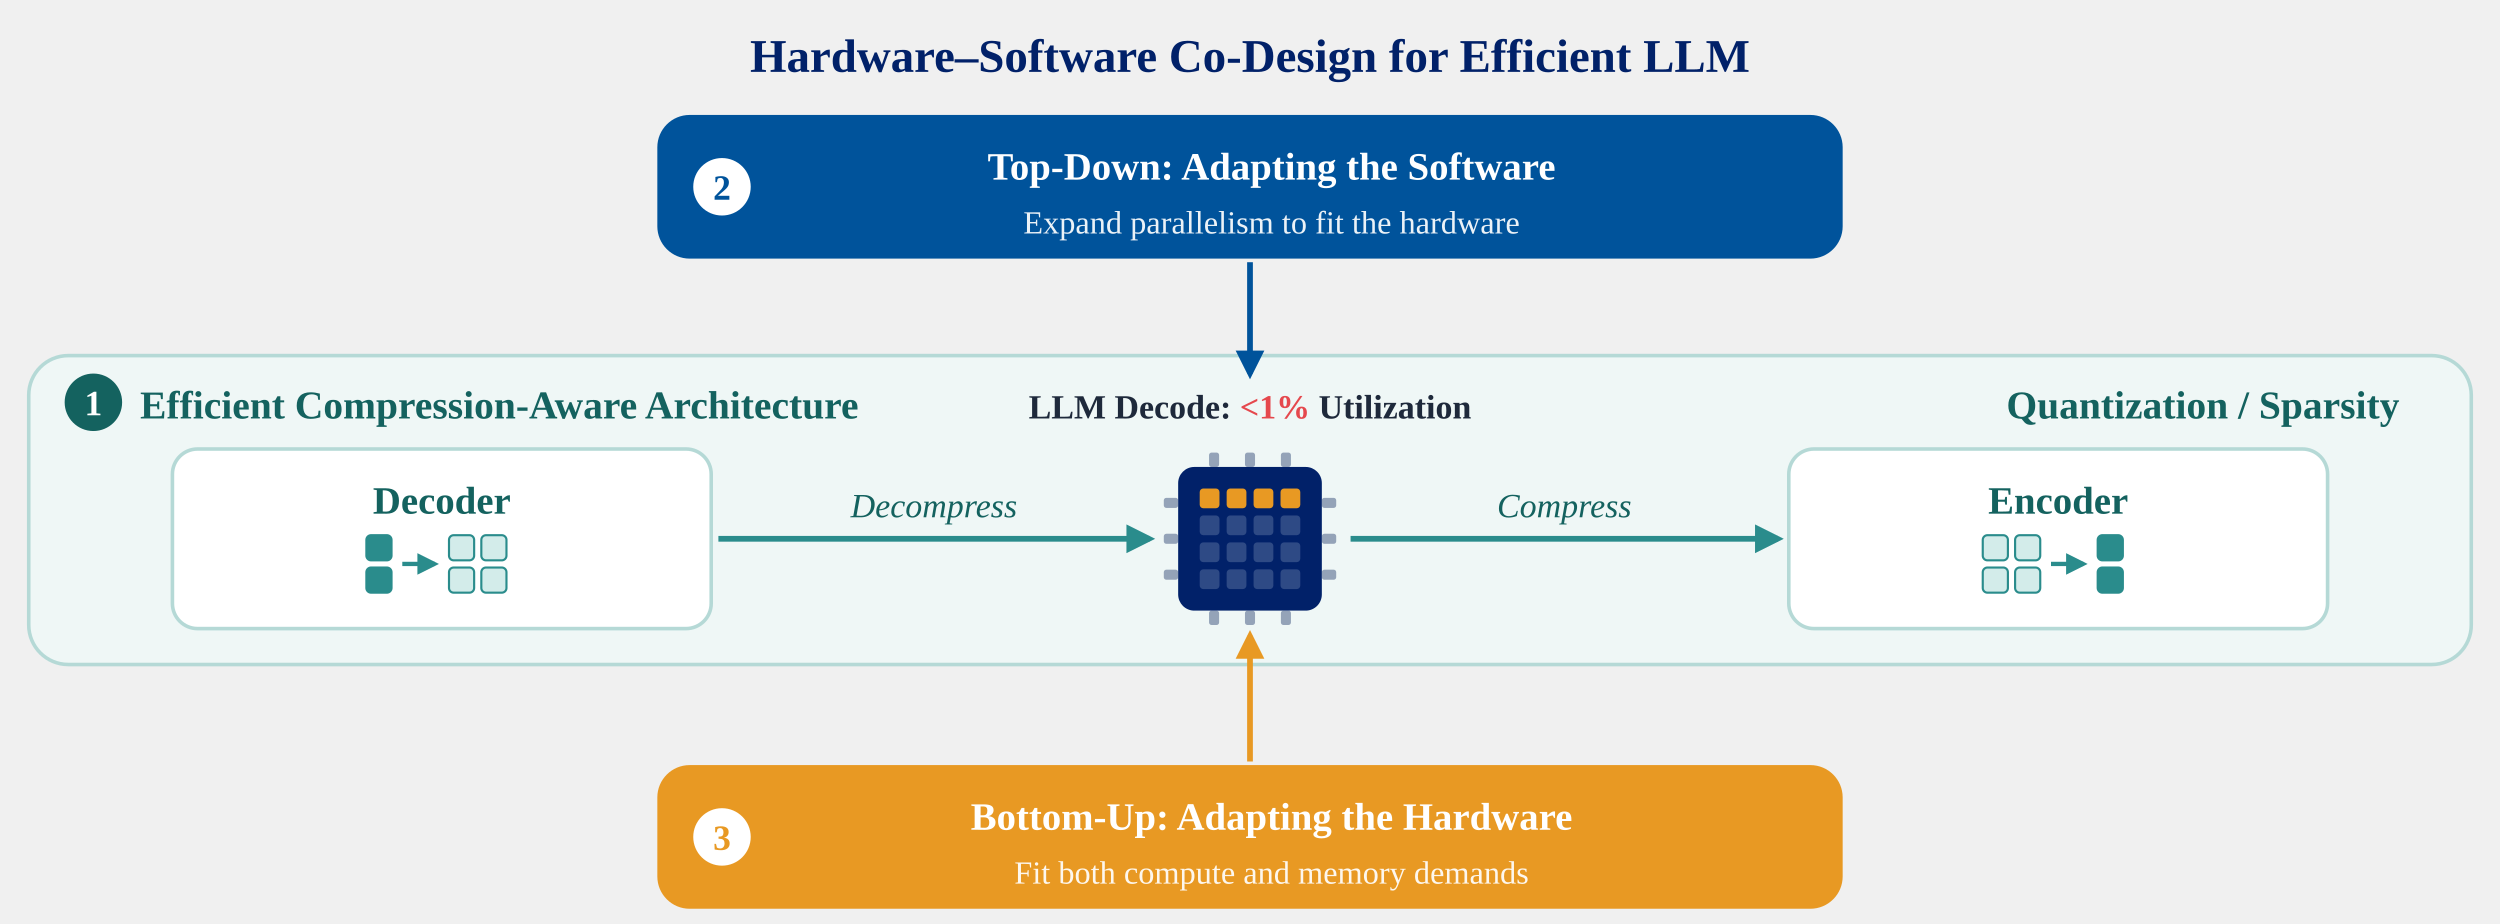
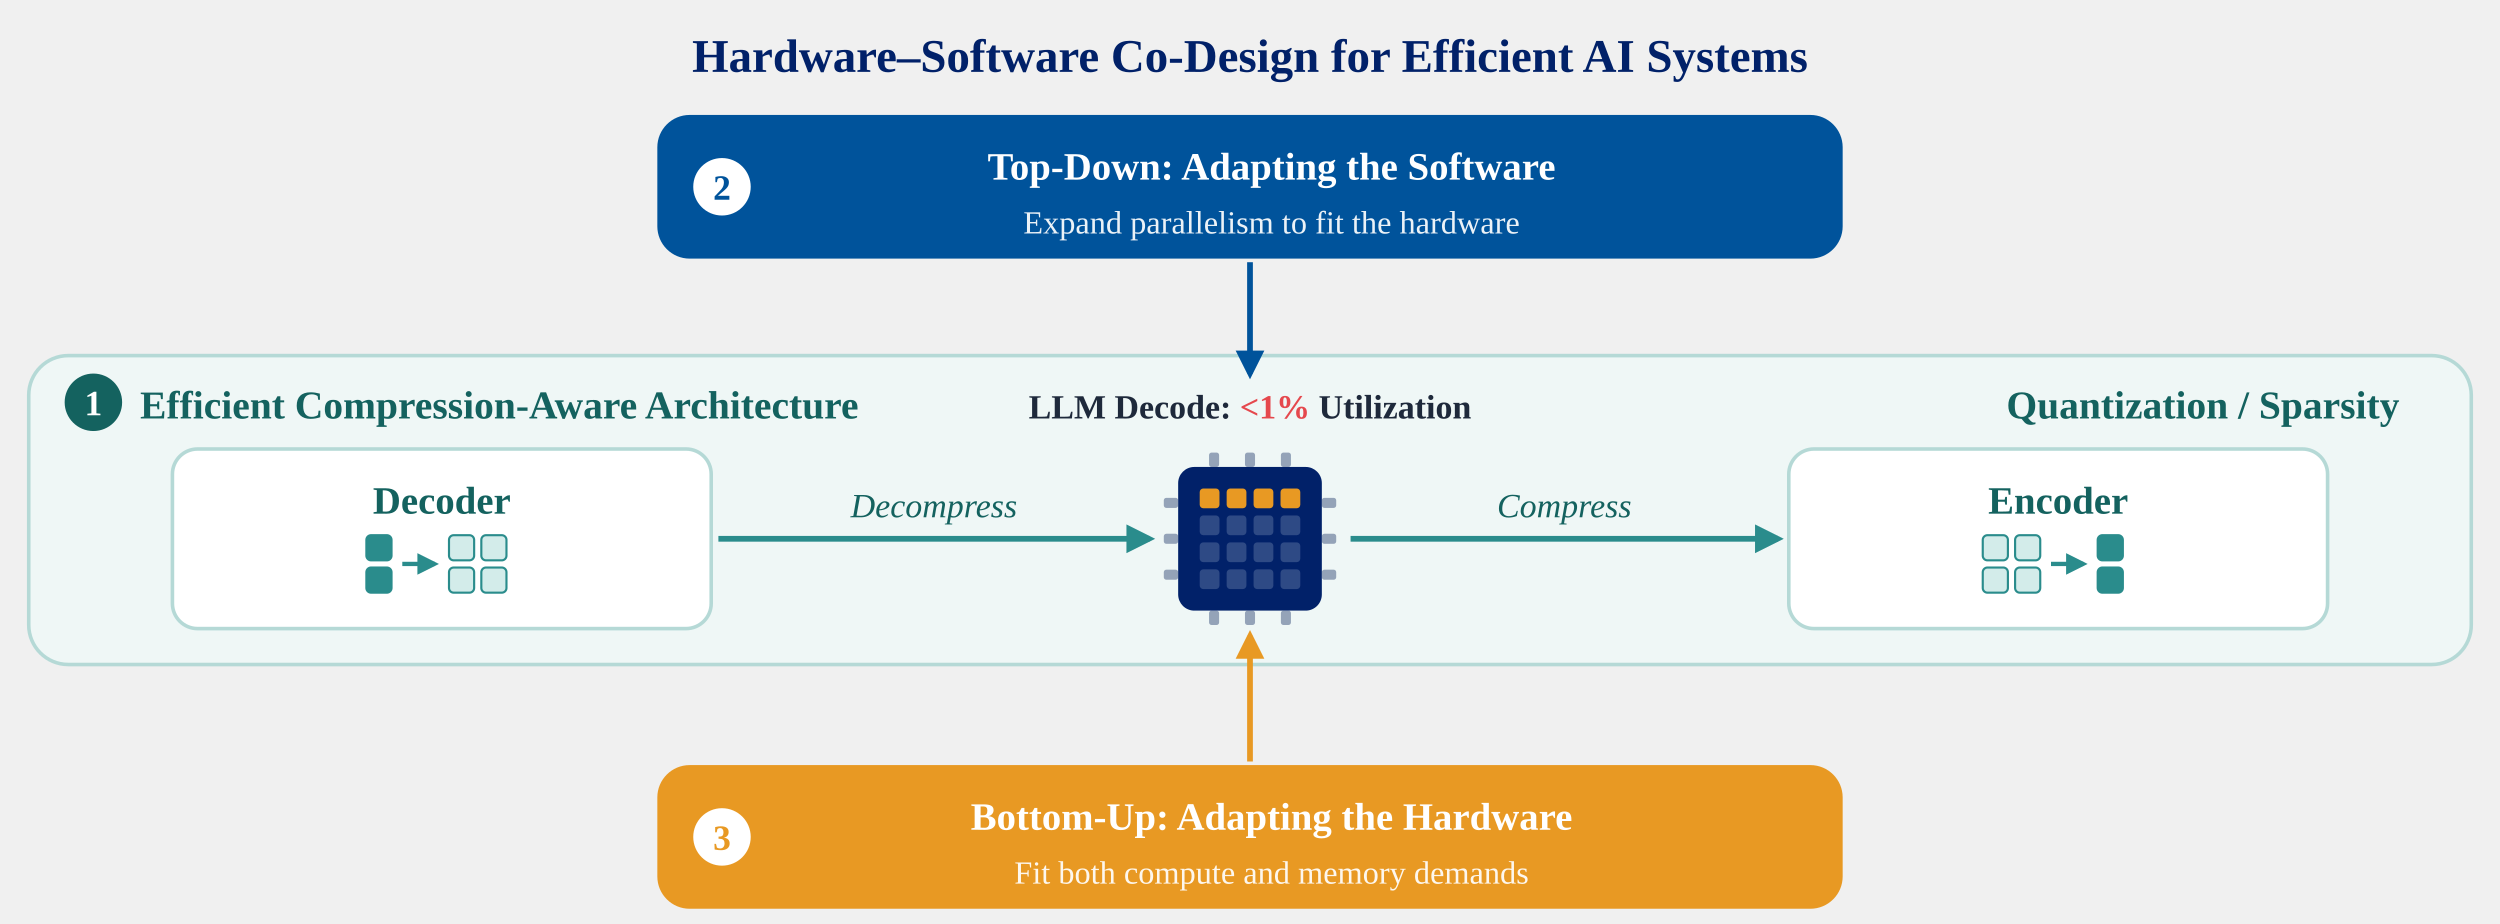
- <svg xmlns="http://www.w3.org/2000/svg" viewBox="52 0 696 257" style="width:100%;height:auto;display:block;font-family:inherit" role="img" aria-label="Research overview: Hardware–Software Co-Design for Efficient LLM">
+ <svg xmlns="http://www.w3.org/2000/svg" viewBox="52 0 696 257" style="width:100%;height:auto;display:block;font-family:inherit" role="img" aria-label="Research overview: Hardware–Software Co-Design for Efficient AI Systems">
  <defs>
    <marker id="m1" viewBox="0 0 10 10" refX="8" refY="5" markerWidth="5" markerHeight="5" orient="auto">
      <path d="M0,0 L10,5 L0,10 z" fill="#2A8C8C" />
    </marker>
    <marker id="m2" viewBox="0 0 10 10" refX="8" refY="5" markerWidth="5" markerHeight="5" orient="auto">
      <path d="M0,0 L10,5 L0,10 z" fill="#00539B" />
    </marker>
    <marker id="m3" viewBox="0 0 10 10" refX="8" refY="5" markerWidth="5" markerHeight="5" orient="auto">
      <path d="M0,0 L10,5 L0,10 z" fill="#E89923" />
    </marker>
  </defs>
-   <text x="400.0" y="20" text-anchor="middle" font-size="13.05" font-weight="700" fill="#012169">Hardware–Software Co-Design for Efficient LLM</text>
+   <text x="400.0" y="20" text-anchor="middle" font-size="13.05" font-weight="700" fill="#012169">Hardware–Software Co-Design for Efficient AI Systems</text>
  <g transform="translate(0,28)">
    <rect x="60" y="71" width="680" height="86" rx="11" fill="#EFF7F6" stroke="#B5D9D6" />
    <circle cx="78" cy="84" r="8" fill="#14625F" />
    <text x="78" y="87.6" text-anchor="middle" font-size="9.90" font-weight="700" fill="#fff">1</text>
    <text x="91" y="88.5" font-size="11" font-weight="700" fill="#14625F">Efficient Compression-Aware Architecture</text>
    <text x="720" y="88.5" text-anchor="end" font-size="11" font-weight="700" fill="#14625F">Quantization / Sparsity</text>
    <rect x="100" y="97.0" width="150" height="50" rx="7" fill="#FFFFFF" stroke="#B5D9D6" />
    <text x="175.0" y="115.0" text-anchor="middle" font-size="10.80" font-weight="700" fill="#14625F">Decoder</text>
    <rect x="154.0" y="121.0" width="7" height="7" rx="1.3" fill="#2A8C8C" stroke="#2A8C8C" stroke-width="0.6" />
    <rect x="154.0" y="130.0" width="7" height="7" rx="1.3" fill="#2A8C8C" stroke="#2A8C8C" stroke-width="0.6" />
    <path d="M164.0,129.0 L173.0,129.0" stroke="#2A8C8C" stroke-width="1.2" marker-end="url(#m1)" />
    <rect x="177.0" y="121.0" width="7" height="7" rx="1.3" fill="#D3ECEA" stroke="#2A8C8C" stroke-width="0.6" />
    <rect x="186.0" y="121.0" width="7" height="7" rx="1.3" fill="#D3ECEA" stroke="#2A8C8C" stroke-width="0.6" />
    <rect x="177.0" y="130.0" width="7" height="7" rx="1.3" fill="#D3ECEA" stroke="#2A8C8C" stroke-width="0.6" />
    <rect x="186.0" y="130.0" width="7" height="7" rx="1.3" fill="#D3ECEA" stroke="#2A8C8C" stroke-width="0.6" />
    <rect x="550" y="97.0" width="150" height="50" rx="7" fill="#FFFFFF" stroke="#B5D9D6" />
    <text x="625.0" y="115.0" text-anchor="middle" font-size="10.80" font-weight="700" fill="#14625F">Encoder</text>
    <rect x="604.0" y="121.0" width="7" height="7" rx="1.3" fill="#D3ECEA" stroke="#2A8C8C" stroke-width="0.6" />
    <rect x="613.0" y="121.0" width="7" height="7" rx="1.3" fill="#D3ECEA" stroke="#2A8C8C" stroke-width="0.6" />
    <rect x="604.0" y="130.0" width="7" height="7" rx="1.3" fill="#D3ECEA" stroke="#2A8C8C" stroke-width="0.6" />
    <rect x="613.0" y="130.0" width="7" height="7" rx="1.3" fill="#D3ECEA" stroke="#2A8C8C" stroke-width="0.6" />
    <path d="M623.0,129.0 L632.0,129.0" stroke="#2A8C8C" stroke-width="1.2" marker-end="url(#m1)" />
    <rect x="636.0" y="121.0" width="7" height="7" rx="1.3" fill="#2A8C8C" stroke="#2A8C8C" stroke-width="0.6" />
    <rect x="636.0" y="130.0" width="7" height="7" rx="1.3" fill="#2A8C8C" stroke="#2A8C8C" stroke-width="0.6" />
    <line x1="252" y1="122" x2="372.0" y2="122" stroke="#2A8C8C" stroke-width="1.6" marker-end="url(#m1)" />
    <text x="312.0" y="116" text-anchor="middle" font-size="9.45" font-style="italic" fill="#14625F">Decompress</text>
    <line x1="428.0" y1="122" x2="547" y2="122" stroke="#2A8C8C" stroke-width="1.6" marker-end="url(#m1)" />
    <text x="487.5" y="116" text-anchor="middle" font-size="9.45" font-style="italic" fill="#14625F">Compress</text>
    <g fill="#94A3B8">
      <rect x="388.6" y="98.0" width="2.8" height="4" rx="0.7" />
      <rect x="388.6" y="142.0" width="2.8" height="4" rx="0.7" />
      <rect x="376.0" y="110.6" width="4" height="2.8" rx="0.7" />
      <rect x="420.0" y="110.6" width="4" height="2.8" rx="0.7" />
      <rect x="398.6" y="98.0" width="2.8" height="4" rx="0.7" />
      <rect x="398.6" y="142.0" width="2.8" height="4" rx="0.7" />
      <rect x="376.0" y="120.6" width="4" height="2.8" rx="0.7" />
      <rect x="420.0" y="120.6" width="4" height="2.8" rx="0.7" />
      <rect x="408.6" y="98.0" width="2.8" height="4" rx="0.7" />
      <rect x="408.6" y="142.0" width="2.8" height="4" rx="0.7" />
      <rect x="376.0" y="130.6" width="4" height="2.8" rx="0.7" />
      <rect x="420.0" y="130.6" width="4" height="2.8" rx="0.7" />
    </g>
    <rect x="380.0" y="102.0" width="40" height="40" rx="4.5" fill="#012169" />
    <rect x="386.00" y="108.00" width="5.50" height="5.50" rx="1" fill="#E89923" />
    <rect x="393.50" y="108.00" width="5.50" height="5.50" rx="1" fill="#E89923" />
    <rect x="401.00" y="108.00" width="5.50" height="5.50" rx="1" fill="#E89923" />
    <rect x="408.50" y="108.00" width="5.50" height="5.50" rx="1" fill="#E89923" />
    <rect x="386.00" y="115.50" width="5.50" height="5.50" rx="1" fill="#2E4A85" />
    <rect x="393.50" y="115.50" width="5.50" height="5.50" rx="1" fill="#2E4A85" />
    <rect x="401.00" y="115.50" width="5.50" height="5.50" rx="1" fill="#2E4A85" />
    <rect x="408.50" y="115.50" width="5.50" height="5.50" rx="1" fill="#2E4A85" />
    <rect x="386.00" y="123.00" width="5.50" height="5.50" rx="1" fill="#2E4A85" />
    <rect x="393.50" y="123.00" width="5.50" height="5.50" rx="1" fill="#2E4A85" />
    <rect x="401.00" y="123.00" width="5.50" height="5.50" rx="1" fill="#2E4A85" />
    <rect x="408.50" y="123.00" width="5.50" height="5.50" rx="1" fill="#2E4A85" />
    <rect x="386.00" y="130.50" width="5.50" height="5.50" rx="1" fill="#2E4A85" />
    <rect x="393.50" y="130.50" width="5.50" height="5.50" rx="1" fill="#2E4A85" />
    <rect x="401.00" y="130.50" width="5.50" height="5.50" rx="1" fill="#2E4A85" />
    <rect x="408.50" y="130.50" width="5.50" height="5.50" rx="1" fill="#2E4A85" />
    <text x="400.0" y="88.5" text-anchor="middle" font-size="9.45" font-weight="600" fill="#1E293B">LLM Decode: <tspan font-weight="700" fill="#E5484D">&lt;1%</tspan> Utilization</text>
    <rect x="235.0" y="4" width="330" height="40" rx="9" fill="#00539B" />
    <circle cx="253.0" cy="24" r="8" fill="#fff" />
    <text x="253.0" y="27.6" text-anchor="middle" font-size="9.90" font-weight="700" fill="#00539B">2</text>
    <text x="406.0" y="22" text-anchor="middle" font-size="10.80" font-weight="700" fill="#FFFFFF">Top-Down: Adapting the Software</text>
    <text x="406.0" y="37" text-anchor="middle" font-size="9.00" fill="#FFFFFF" fill-opacity="0.92">Expand parallelism to fit the hardware</text>
    <line x1="400.0" y1="45" x2="400.0" y2="76.0" stroke="#00539B" stroke-width="1.6" marker-end="url(#m2)" />
    <line x1="400.0" y1="184" x2="400.0" y2="149.0" stroke="#E89923" stroke-width="1.6" marker-end="url(#m3)" />
    <rect x="235.0" y="185" width="330" height="40" rx="9" fill="#E89923" />
    <circle cx="253.0" cy="205" r="8" fill="#fff" />
    <text x="253.0" y="208.6" text-anchor="middle" font-size="9.90" font-weight="700" fill="#E89923">3</text>
    <text x="406.0" y="203" text-anchor="middle" font-size="10.80" font-weight="700" fill="#FFFFFF">Bottom-Up: Adapting the Hardware</text>
    <text x="406.0" y="218" text-anchor="middle" font-size="9.00" fill="#FFFFFF" fill-opacity="0.92">Fit both compute and memory demands</text>
  </g>
</svg>
